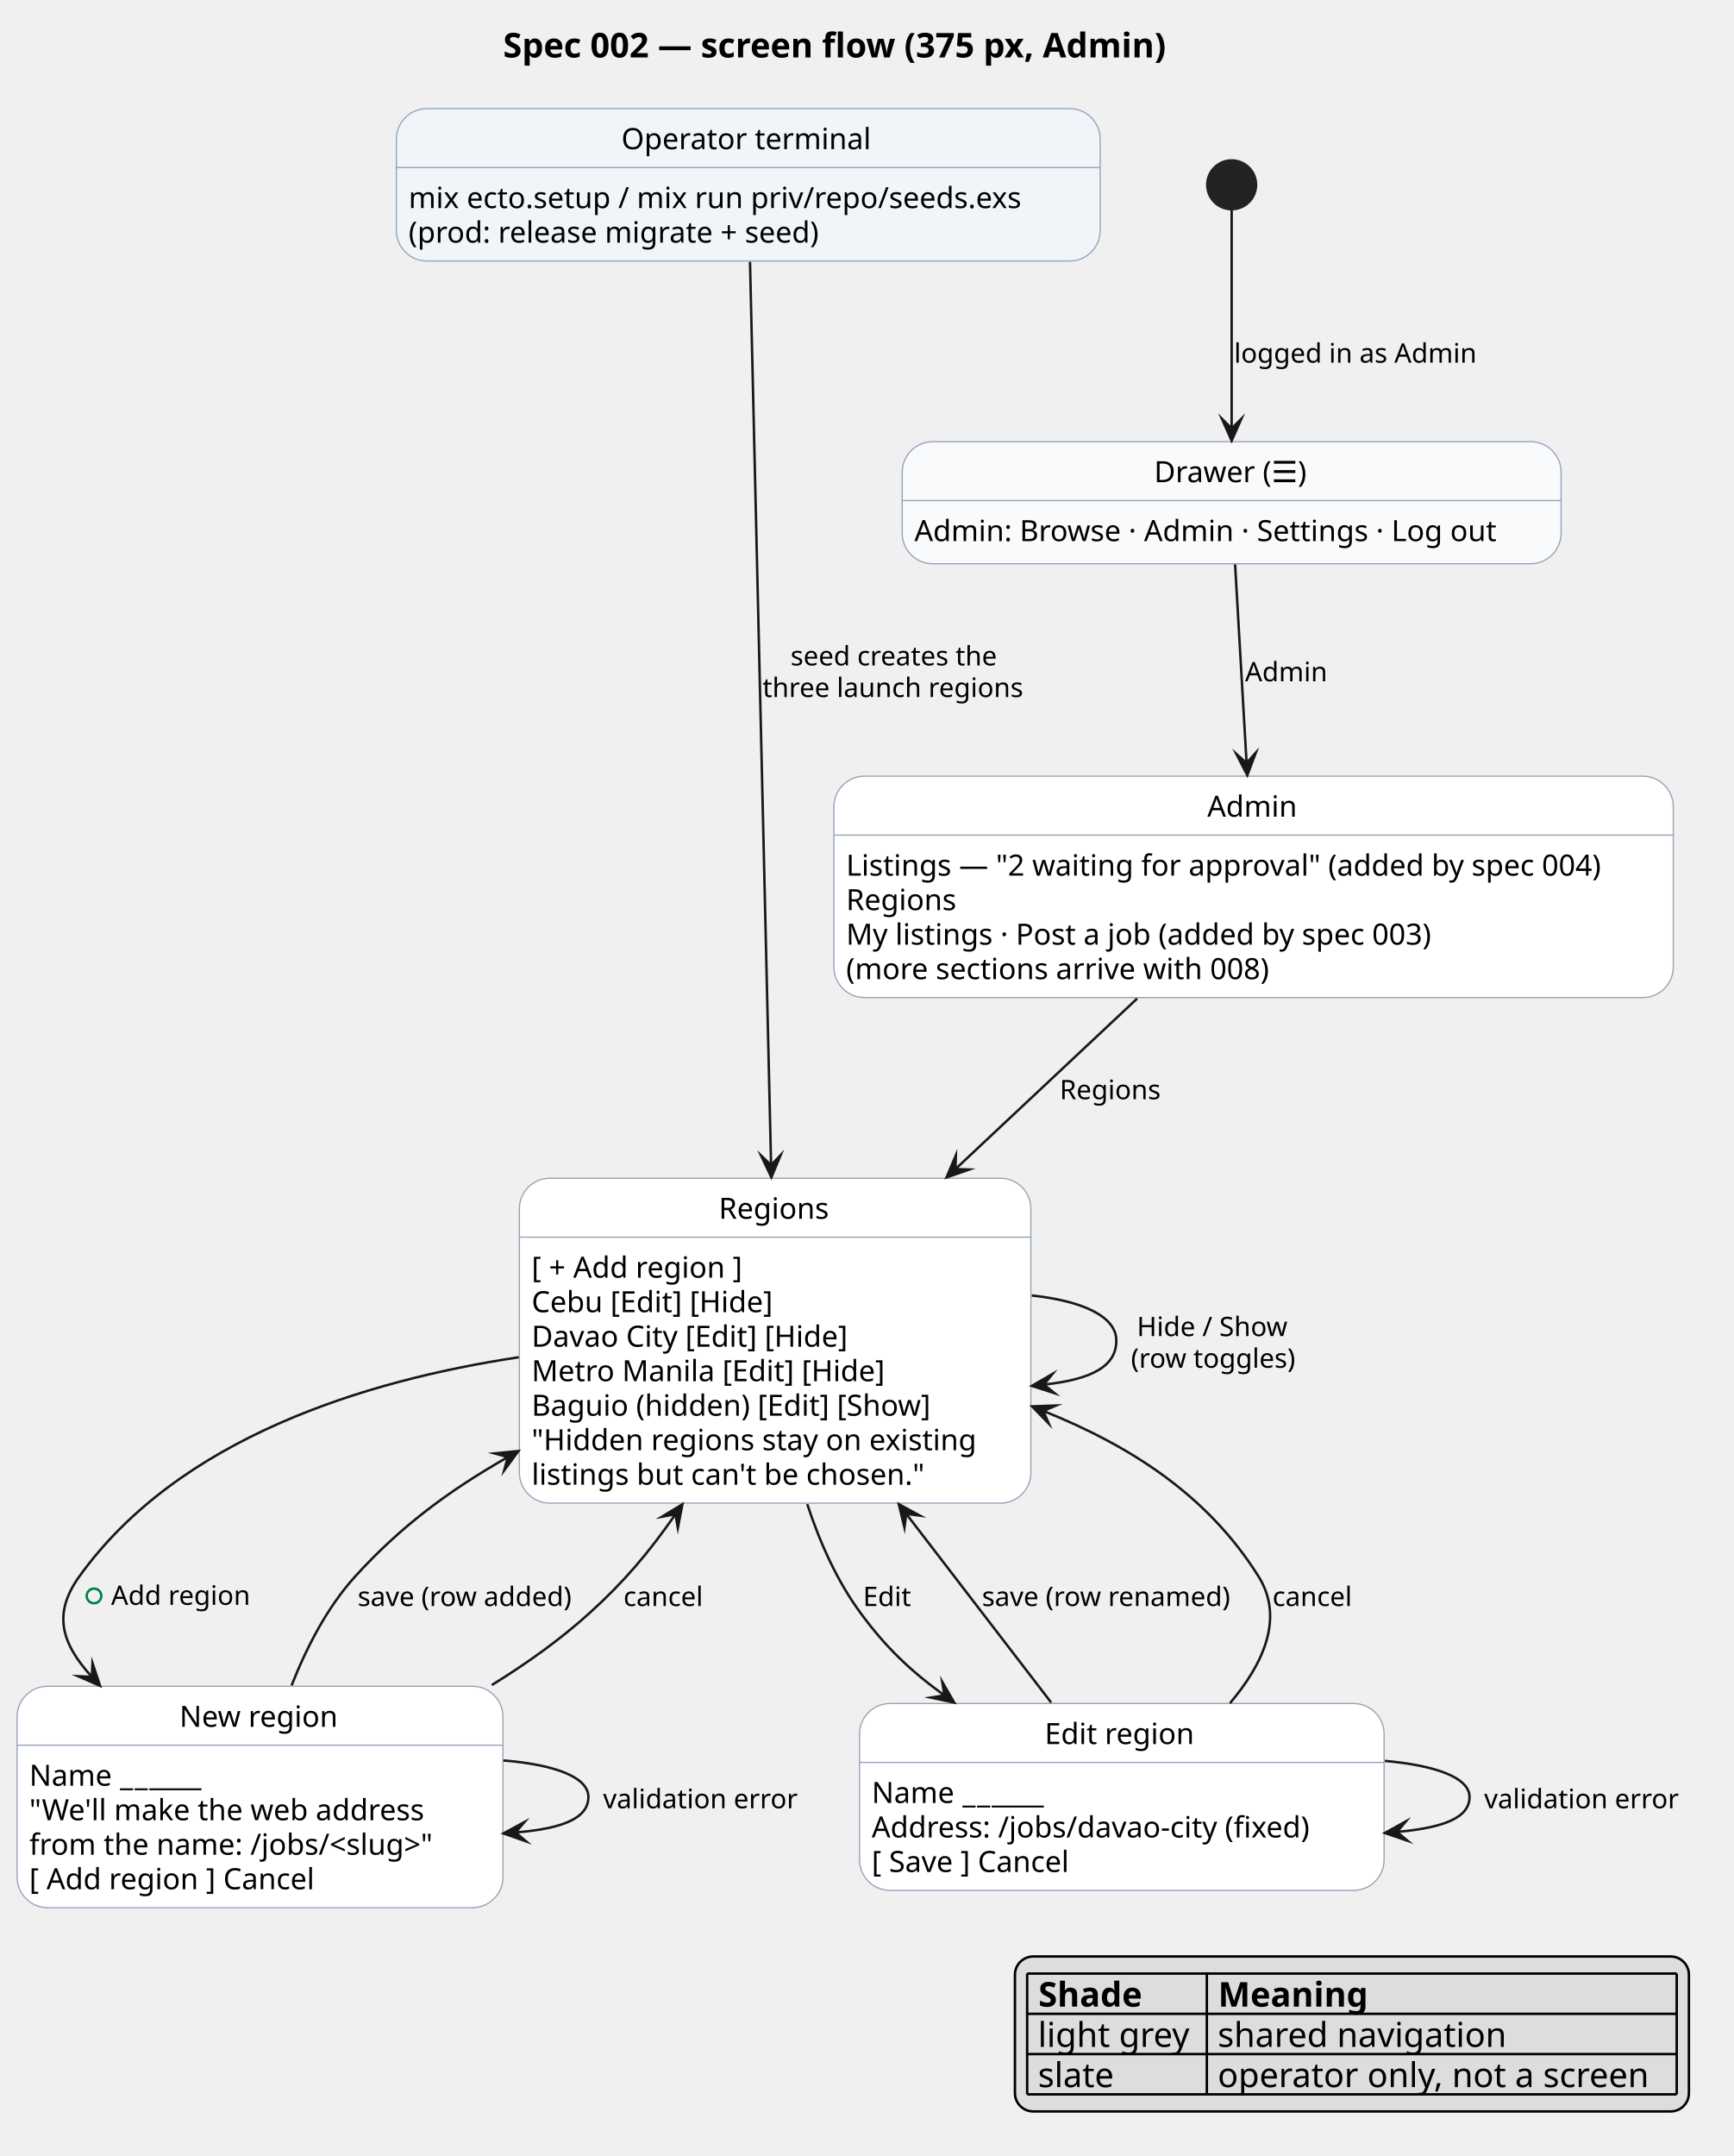
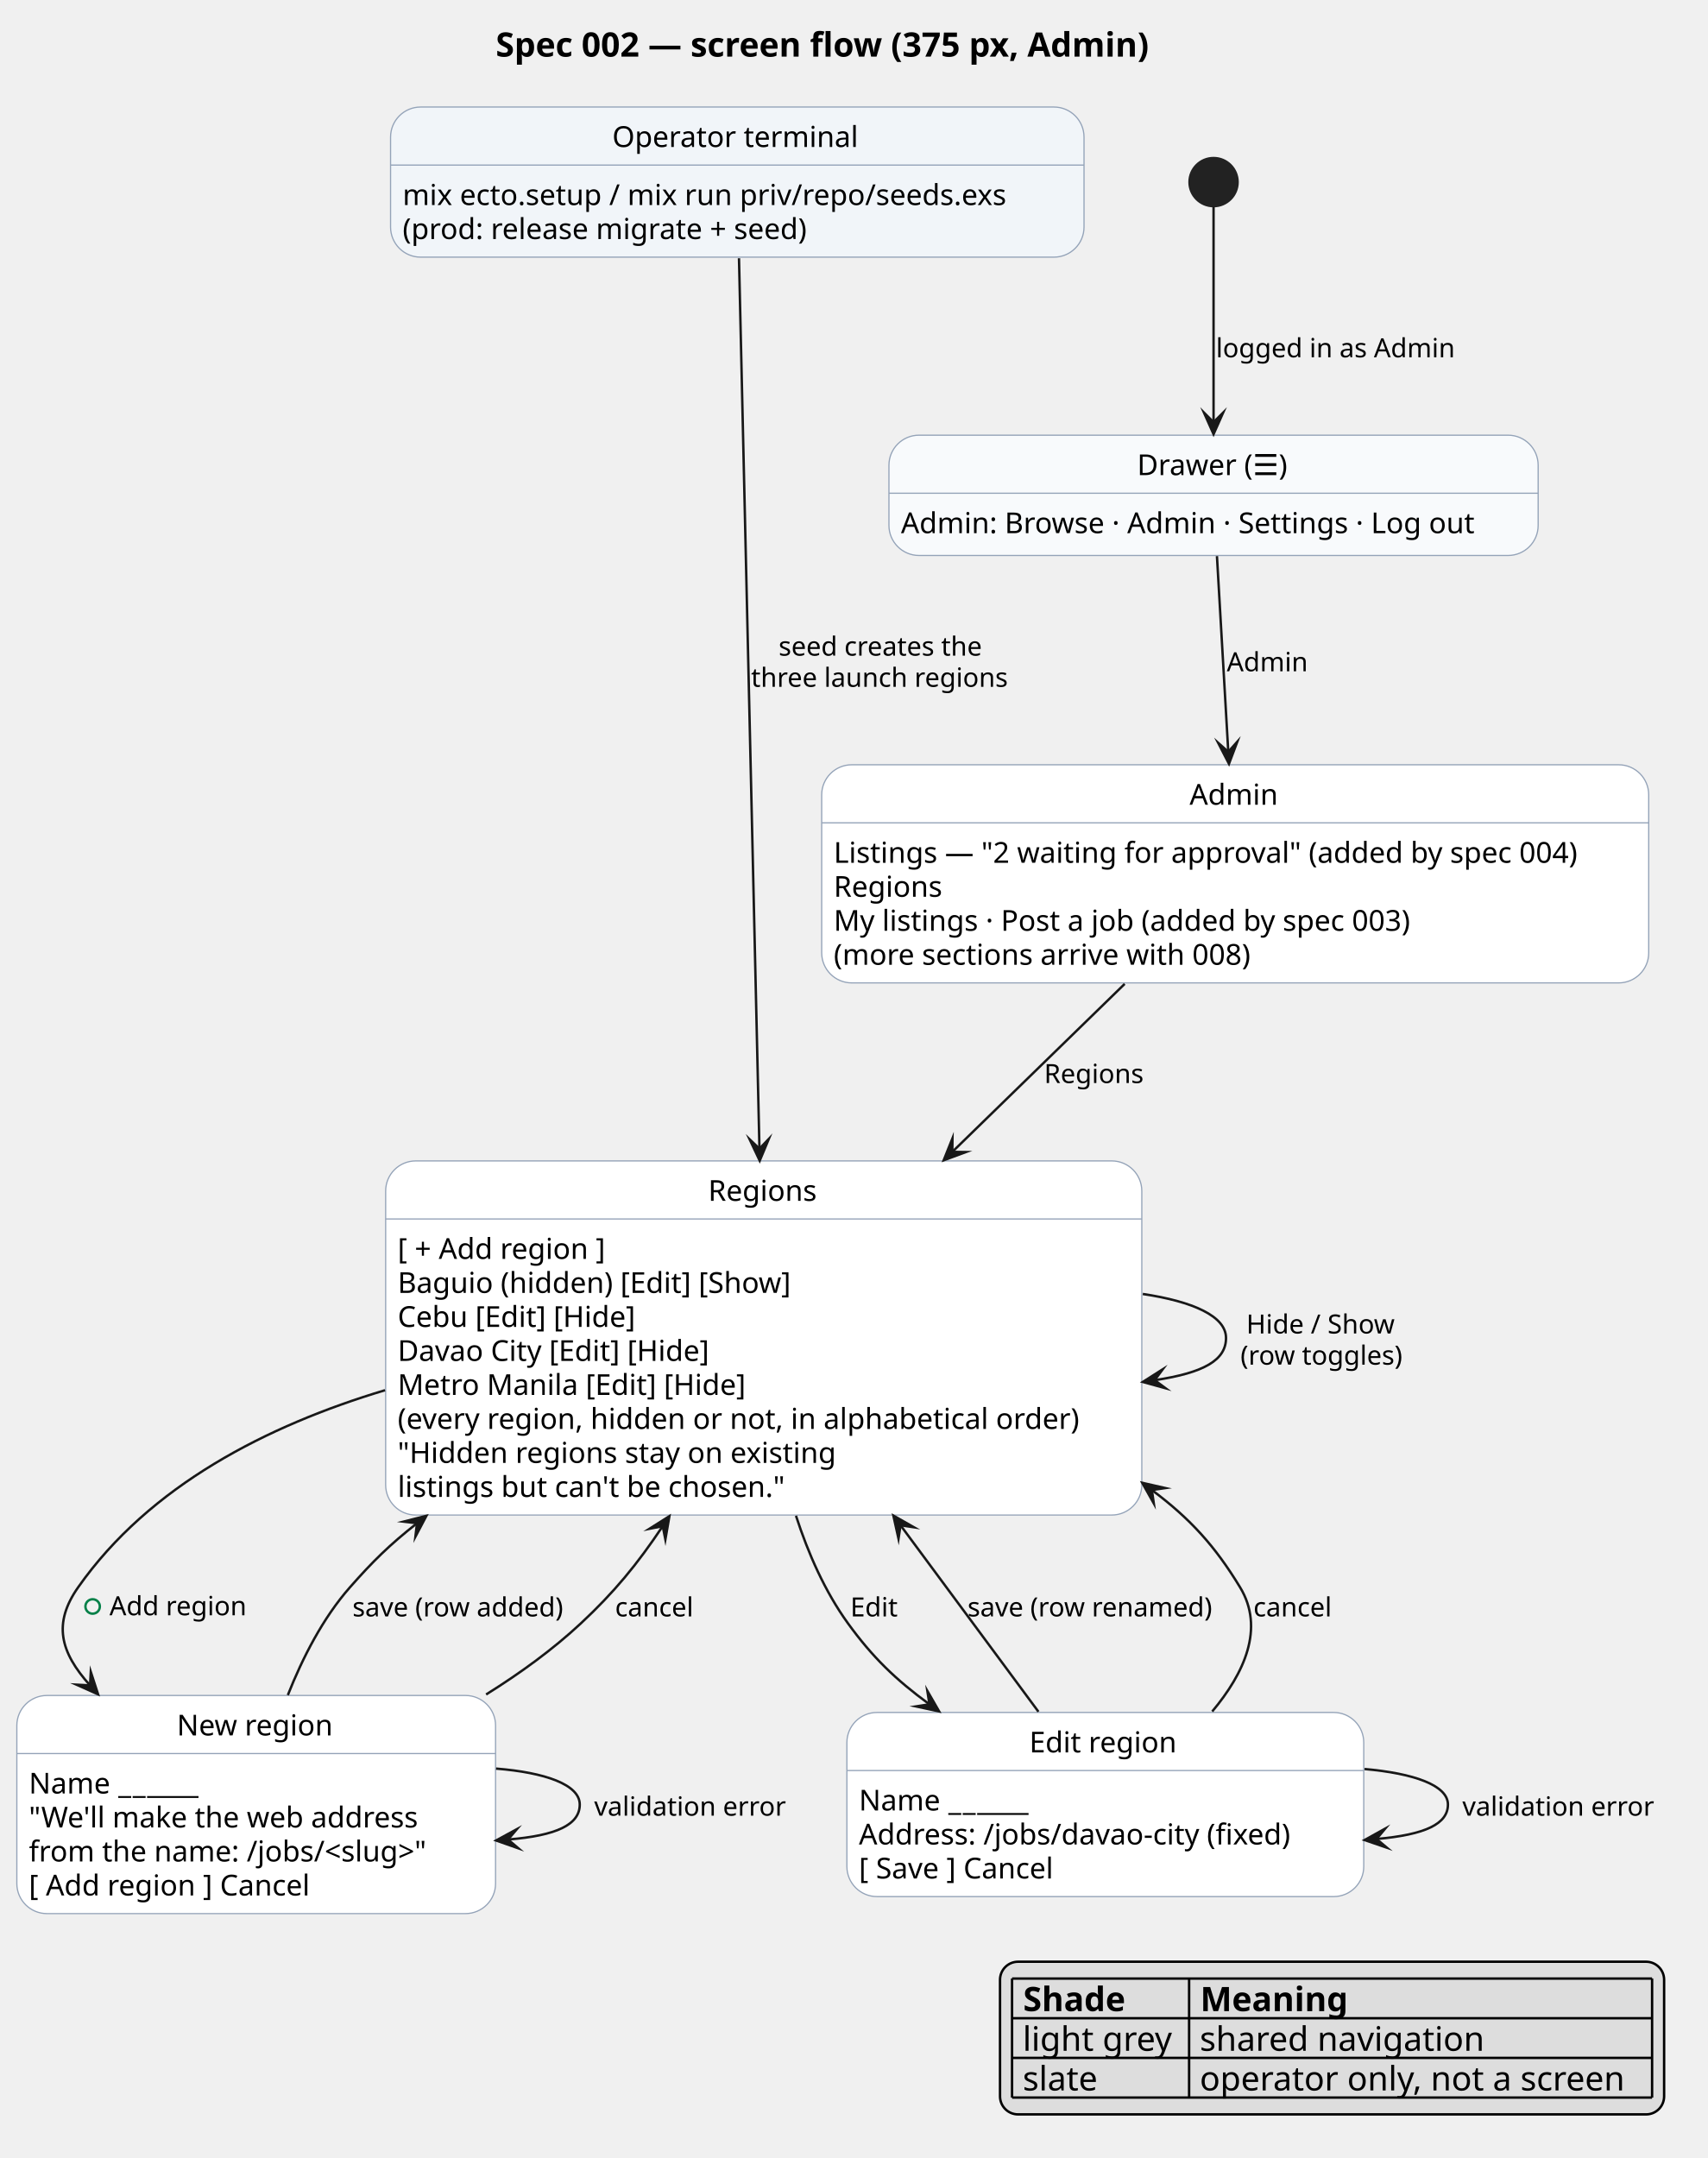
- <svg xmlns="http://www.w3.org/2000/svg" version="1.1" data-diagram-type="STATE" style="width:710px;height:883px;background:#FFFFFF;" width="710px" height="883px" viewBox="0 0 710 883" zoomAndPan="magnify" preserveAspectRatio="none" contentStyleType="text/css">
+ <svg xmlns="http://www.w3.org/2000/svg" version="1.1" data-diagram-type="STATE" style="width:710px;height:897px;background:#FFFFFF;" width="710px" height="897px" viewBox="0 0 710 897" zoomAndPan="magnify" preserveAspectRatio="none" contentStyleType="text/css">
  <defs />
  <g font-family="sans-serif" lengthAdjust="spacing">
    <g class="title" data-source-line="14">
      <text x="206.09" y="23.535" fill="#000" font-size="14" textLength="291.642" font-weight="700">Spec 002 — screen flow (375 px, Admin)</text>
    </g>
    <g class="entity" data-qualified-name="Drawer" id="ent0001" data-source-line="16">
      <rect x="369.56" y="180.888" width="269.896" height="50" fill="#F8FAFC" style="stroke:#94A3B8;stroke-width:0.5;" rx="12.5" ry="12.5" />
      <line x1="369.56" y1="205.021" x2="639.456" y2="205.021" style="stroke:#94A3B8;stroke-width:0.5;" />
      <text x="472.748" y="197.49" fill="#000" font-size="12" textLength="63.521">Drawer (☰)</text>
      <text x="374.56" y="221.623" fill="#000" font-size="12" textLength="249.896">Admin: Browse · Admin · Settings · Log out</text>
    </g>
    <g class="entity" data-qualified-name="Admin" id="ent0002" data-source-line="19">
      <rect x="341.6" y="317.888" width="343.818" height="90.664" fill="#FFF" style="stroke:#94A3B8;stroke-width:0.5;" rx="12.5" ry="12.5" />
      <line x1="341.6" y1="342.021" x2="685.418" y2="342.021" style="stroke:#94A3B8;stroke-width:0.5;" />
      <text x="494.534" y="334.49" fill="#000" font-size="12" textLength="37.951">Admin</text>
      <text x="346.6" y="358.623" fill="#000" font-size="12" textLength="323.818">Listings — "2 waiting for approval" (added by spec 004)</text>
      <text x="346.6" y="372.755" fill="#000" font-size="12" textLength="46.16">Regions</text>
      <text x="346.6" y="386.888" fill="#000" font-size="12" textLength="253.307">My listings · Post a job (added by spec 003)</text>
      <text x="346.6" y="401.021" fill="#000" font-size="12" textLength="181.23">(more sections arrive with 008)</text>
    </g>
    <g class="entity" data-qualified-name="Regions" id="ent0003" data-source-line="25">
-       <rect x="212.75" y="482.548" width="209.516" height="133.063" fill="#FFF" style="stroke:#94A3B8;stroke-width:0.5;" rx="12.5" ry="12.5" />
-       <line x1="212.75" y1="506.681" x2="422.266" y2="506.681" style="stroke:#94A3B8;stroke-width:0.5;" />
-       <text x="294.428" y="499.15" fill="#000" font-size="12" textLength="46.16">Regions</text>
-       <text x="217.75" y="523.283" fill="#000" font-size="12" textLength="93.281">[ + Add region ]</text>
-       <text x="217.75" y="537.415" fill="#000" font-size="12" textLength="151.09">Cebu              [Edit] [Hide]</text>
-       <text x="217.75" y="551.548" fill="#000" font-size="12" textLength="160.471">Davao City        [Edit] [Hide]</text>
-       <text x="217.75" y="565.681" fill="#000" font-size="12" textLength="166.289">Metro Manila      [Edit] [Hide]</text>
-       <text x="217.75" y="579.814" fill="#000" font-size="12" textLength="174.393">Baguio  (hidden)  [Edit] [Show]</text>
-       <text x="217.75" y="593.947" fill="#000" font-size="12" textLength="189.516">"Hidden regions stay on existing</text>
-       <text x="217.75" y="608.08" fill="#000" font-size="12" textLength="167.924">listings but can't be chosen."</text>
+       <rect x="160.33" y="482.548" width="314.352" height="147.195" fill="#FFF" style="stroke:#94A3B8;stroke-width:0.5;" rx="12.5" ry="12.5" />
+       <line x1="160.33" y1="506.681" x2="474.682" y2="506.681" style="stroke:#94A3B8;stroke-width:0.5;" />
+       <text x="294.426" y="499.15" fill="#000" font-size="12" textLength="46.16">Regions</text>
+       <text x="165.33" y="523.283" fill="#000" font-size="12" textLength="93.281">[ + Add region ]</text>
+       <text x="165.33" y="537.415" fill="#000" font-size="12" textLength="174.393">Baguio  (hidden)  [Edit] [Show]</text>
+       <text x="165.33" y="551.548" fill="#000" font-size="12" textLength="151.09">Cebu              [Edit] [Hide]</text>
+       <text x="165.33" y="565.681" fill="#000" font-size="12" textLength="160.471">Davao City        [Edit] [Hide]</text>
+       <text x="165.33" y="579.814" fill="#000" font-size="12" textLength="166.289">Metro Manila      [Edit] [Hide]</text>
+       <text x="165.33" y="593.947" fill="#000" font-size="12" textLength="294.352">(every region, hidden or not, in alphabetical order)</text>
+       <text x="165.33" y="608.08" fill="#000" font-size="12" textLength="189.516">"Hidden regions stay on existing</text>
+       <text x="165.33" y="622.212" fill="#000" font-size="12" textLength="167.924">listings but can't be chosen."</text>
    </g>
-     <g class="entity" data-qualified-name="New" id="ent0004" data-source-line="33">
-       <rect x="7" y="690.618" width="199.021" height="90.664" fill="#FFF" style="stroke:#94A3B8;stroke-width:0.5;" rx="12.5" ry="12.5" />
-       <line x1="7" y1="714.751" x2="206.021" y2="714.751" style="stroke:#94A3B8;stroke-width:0.5;" />
-       <text x="73.531" y="707.22" fill="#000" font-size="12" textLength="65.959">New region</text>
-       <text x="12" y="731.353" fill="#000" font-size="12" textLength="33.381">Name</text>
-       <text x="49.178" y="731.353" fill="#000" font-size="12" text-decoration="underline">_</text>
-       <text x="55.178" y="731.353" fill="#000" font-size="12" text-decoration="underline">_</text>
-       <text x="61.178" y="731.353" fill="#000" font-size="12" textLength="24">____</text>
-       <text x="12" y="745.485" fill="#000" font-size="12" textLength="165.504">"We'll make the web address</text>
-       <text x="12" y="759.618" fill="#000" font-size="12" textLength="179.021">from the name: /jobs/&lt;slug&gt;"</text>
-       <text x="12" y="773.751" fill="#000" font-size="12" textLength="130.014">[ Add region ]   Cancel</text>
+     <g class="entity" data-qualified-name="New" id="ent0004" data-source-line="34">
+       <rect x="7" y="704.748" width="199.021" height="90.664" fill="#FFF" style="stroke:#94A3B8;stroke-width:0.5;" rx="12.5" ry="12.5" />
+       <line x1="7" y1="728.881" x2="206.021" y2="728.881" style="stroke:#94A3B8;stroke-width:0.5;" />
+       <text x="73.531" y="721.35" fill="#000" font-size="12" textLength="65.959">New region</text>
+       <text x="12" y="745.483" fill="#000" font-size="12" textLength="33.381">Name</text>
+       <text x="49.178" y="745.483" fill="#000" font-size="12" text-decoration="underline">_</text>
+       <text x="55.178" y="745.483" fill="#000" font-size="12" text-decoration="underline">_</text>
+       <text x="61.178" y="745.483" fill="#000" font-size="12" textLength="24">____</text>
+       <text x="12" y="759.615" fill="#000" font-size="12" textLength="165.504">"We'll make the web address</text>
+       <text x="12" y="773.748" fill="#000" font-size="12" textLength="179.021">from the name: /jobs/&lt;slug&gt;"</text>
+       <text x="12" y="787.881" fill="#000" font-size="12" textLength="130.014">[ Add region ]   Cancel</text>
    </g>
-     <g class="entity" data-qualified-name="Edit" id="ent0005" data-source-line="38">
-       <rect x="352.08" y="697.678" width="214.871" height="76.531" fill="#FFF" style="stroke:#94A3B8;stroke-width:0.5;" rx="12.5" ry="12.5" />
-       <line x1="352.08" y1="721.811" x2="566.951" y2="721.811" style="stroke:#94A3B8;stroke-width:0.5;" />
-       <text x="427.928" y="714.28" fill="#000" font-size="12" textLength="63.176">Edit region</text>
-       <text x="357.08" y="738.413" fill="#000" font-size="12" textLength="33.381">Name</text>
-       <text x="394.258" y="738.413" fill="#000" font-size="12" text-decoration="underline">_</text>
-       <text x="400.258" y="738.413" fill="#000" font-size="12" text-decoration="underline">_</text>
-       <text x="406.258" y="738.413" fill="#000" font-size="12" textLength="24">____</text>
-       <text x="357.08" y="752.545" fill="#000" font-size="12" textLength="194.871">Address: /jobs/davao-city (fixed)</text>
-       <text x="357.08" y="766.678" fill="#000" font-size="12" textLength="91.453">[ Save ]   Cancel</text>
+     <g class="entity" data-qualified-name="Edit" id="ent0005" data-source-line="39">
+       <rect x="352.08" y="711.808" width="214.871" height="76.531" fill="#FFF" style="stroke:#94A3B8;stroke-width:0.5;" rx="12.5" ry="12.5" />
+       <line x1="352.08" y1="735.941" x2="566.951" y2="735.941" style="stroke:#94A3B8;stroke-width:0.5;" />
+       <text x="427.928" y="728.41" fill="#000" font-size="12" textLength="63.176">Edit region</text>
+       <text x="357.08" y="752.543" fill="#000" font-size="12" textLength="33.381">Name</text>
+       <text x="394.258" y="752.543" fill="#000" font-size="12" text-decoration="underline">_</text>
+       <text x="400.258" y="752.543" fill="#000" font-size="12" text-decoration="underline">_</text>
+       <text x="406.258" y="752.543" fill="#000" font-size="12" textLength="24">____</text>
+       <text x="357.08" y="766.675" fill="#000" font-size="12" textLength="194.871">Address: /jobs/davao-city (fixed)</text>
+       <text x="357.08" y="780.808" fill="#000" font-size="12" textLength="91.453">[ Save ]   Cancel</text>
    </g>
-     <g class="entity" data-qualified-name="Terminal" id="ent0006" data-source-line="43">
+     <g class="entity" data-qualified-name="Terminal" id="ent0006" data-source-line="44">
      <rect x="162.37" y="44.488" width="288.289" height="62.398" fill="#F1F5F9" style="stroke:#94A3B8;stroke-width:0.5;" rx="12.5" ry="12.5" />
      <line x1="162.37" y1="68.621" x2="450.659" y2="68.621" style="stroke:#94A3B8;stroke-width:0.5;" />
      <text x="254.533" y="61.09" fill="#000" font-size="12" textLength="103.963">Operator terminal</text>
      <text x="167.37" y="85.223" fill="#000" font-size="12" textLength="268.289">mix ecto.setup / mix run priv/repo/seeds.exs</text>
      <text x="167.37" y="99.355" fill="#000" font-size="12" textLength="176.801">(prod: release migrate + seed)</text>
    </g>
-     <g class="start_entity" data-qualified-name=".start." id="ent0007" data-source-line="47">
+     <g class="start_entity" data-qualified-name=".start." id="ent0007" data-source-line="48">
      <ellipse cx="504.51" cy="75.688" rx="10" ry="10" fill="#222" style="stroke:#222;stroke-width:1;" />
    </g>
-     <g class="link" data-entity-1="ent0007" data-entity-2="ent0001" id="lnk8" data-source-line="47" data-link-type="dependency">
-       <path d="M504.51,85.908 C504.51,105.488 504.51,146.758 504.51,175.488" style="stroke:#181818;stroke-width:1;" fill="none" id="*start*-to-Drawer" />
+     <g class="link" data-entity-1="ent0007" data-entity-2="ent0001" id="lnk8" data-source-line="48" data-link-type="dependency">
+       <path d="M504.51,85.908 C504.51,105.478 504.51,146.758 504.51,175.488" style="stroke:#181818;stroke-width:1;" fill="none" id="*start*-to-Drawer" />
      <polygon points="504.51,180.488,508.51,171.488,504.51,175.488,500.51,171.488,504.51,180.488" fill="#181818" style="stroke:#181818;stroke-width:1;stroke-linejoin:miter;stroke-miterlimit:10;" />
      <text x="505.51" y="148.523" fill="#000" font-size="11" textLength="103.625">logged in as Admin</text>
    </g>
-     <g class="link" data-entity-1="ent0001" data-entity-2="ent0002" id="lnk9" data-source-line="48" data-link-type="dependency">
-       <path d="M505.92,231.158 C507.25,254.198 509.001,284.397 510.631,312.507" style="stroke:#181818;stroke-width:1;" fill="none" id="Drawer-to-Admin" />
+     <g class="link" data-entity-1="ent0001" data-entity-2="ent0002" id="lnk9" data-source-line="49" data-link-type="dependency">
+       <path d="M505.92,231.158 C507.25,254.198 509.001,284.387 510.631,312.507" style="stroke:#181818;stroke-width:1;" fill="none" id="Drawer-to-Admin" />
      <polygon points="510.92,317.498,514.392,308.282,510.631,312.507,506.406,308.745,510.92,317.498" fill="#181818" style="stroke:#181818;stroke-width:1;stroke-linejoin:miter;stroke-miterlimit:10;" />
      <text x="510.01" y="279.023" fill="#000" font-size="11" textLength="34.789">Admin</text>
    </g>
-     <g class="link" data-entity-1="ent0002" data-entity-2="ent0003" id="lnk10" data-source-line="49" data-link-type="dependency">
-       <path d="M465.81,408.958 C442.36,430.968 417.277,454.498 391.367,478.798" style="stroke:#181818;stroke-width:1;" fill="none" id="Admin-to-Regions" />
-       <polygon points="387.72,482.218,397.021,478.979,391.367,478.798,391.548,473.144,387.72,482.218" fill="#181818" style="stroke:#181818;stroke-width:1;stroke-linejoin:miter;stroke-miterlimit:10;" />
+     <g class="link" data-entity-1="ent0002" data-entity-2="ent0003" id="lnk10" data-source-line="50" data-link-type="dependency">
+       <path d="M467.56,408.978 C445.15,430.808 421.221,454.119 395.901,478.789" style="stroke:#181818;stroke-width:1;" fill="none" id="Admin-to-Regions" />
+       <polygon points="392.32,482.278,401.558,478.863,395.901,478.789,395.975,473.133,392.32,482.278" fill="#181818" style="stroke:#181818;stroke-width:1;stroke-linejoin:miter;stroke-miterlimit:10;" />
      <text x="434.07" y="450.183" fill="#000" font-size="11" textLength="42.313">Regions</text>
    </g>
-     <g class="link" data-entity-1="ent0003" data-entity-2="ent0004" id="lnk11" data-source-line="50" data-link-type="dependency">
-       <path d="M212.49,555.868 C149.24,565.428 73.27,588.958 32.51,645.618 C21.69,660.658 24.832,672.723 37.622,686.753" style="stroke:#181818;stroke-width:1;" fill="none" id="Regions-to-New" />
-       <polygon points="40.99,690.448,37.883,681.102,37.622,686.753,31.971,686.492,40.99,690.448" fill="#181818" style="stroke:#181818;stroke-width:1;stroke-linejoin:miter;stroke-miterlimit:10;" />
+     <g class="link" data-entity-1="ent0003" data-entity-2="ent0004" id="lnk11" data-source-line="51" data-link-type="dependency">
+       <path d="M160.07,577.858 C111.1,592.538 62.22,617.468 32.51,659.748 C21.97,674.738 24.938,686.639 37.438,700.549" style="stroke:#181818;stroke-width:1;" fill="none" id="Regions-to-New" />
+       <polygon points="40.78,704.268,37.74,694.9,37.438,700.549,31.789,700.248,40.78,704.268" fill="#181818" style="stroke:#181818;stroke-width:1;stroke-linejoin:miter;stroke-miterlimit:10;" />
      <g data-visibility-modifier="PUBLIC_METHOD">
-         <ellipse cx="38.51" cy="653.618" rx="3" ry="3" fill="none" style="stroke:#038048;stroke-width:1;" />
+         <ellipse cx="38.51" cy="667.748" rx="3" ry="3" fill="none" style="stroke:#038048;stroke-width:1;" />
      </g>
-       <text x="45.51" y="657.276" fill="#000" font-size="11" textLength="59.168">Add region</text>
+       <text x="45.51" y="671.406" fill="#000" font-size="11" textLength="59.168">Add region</text>
    </g>
-     <g class="link" data-entity-1="ent0004" data-entity-2="ent0003" id="lnk12" data-source-line="51" data-link-type="dependency">
-       <path d="M119.45,690.268 C125.52,674.838 134.01,658.258 145.51,645.618 C164.12,625.138 183.826,610.535 208.016,596.745" style="stroke:#181818;stroke-width:1;" fill="none" id="New-to-Regions" />
-       <polygon points="212.36,594.268,202.56,595.251,208.016,596.745,206.522,602.201,212.36,594.268" fill="#181818" style="stroke:#181818;stroke-width:1;stroke-linejoin:miter;stroke-miterlimit:10;" />
-       <text x="146.51" y="657.753" fill="#000" font-size="11" textLength="90.326">save (row added)</text>
+     <g class="link" data-entity-1="ent0004" data-entity-2="ent0003" id="lnk12" data-source-line="52" data-link-type="dependency">
+       <path d="M119.66,704.588 C125.76,689.178 134.21,672.568 145.51,659.748 C154.94,649.048 161.823,642.244 173.353,633.154" style="stroke:#181818;stroke-width:1;" fill="none" id="New-to-Regions" />
+       <polygon points="177.28,630.058,167.736,632.489,173.353,633.154,172.689,638.772,177.28,630.058" fill="#181818" style="stroke:#181818;stroke-width:1;stroke-linejoin:miter;stroke-miterlimit:10;" />
+       <text x="146.51" y="671.883" fill="#000" font-size="11" textLength="90.326">save (row added)</text>
    </g>
-     <g class="link" data-entity-1="ent0004" data-entity-2="ent0003" id="lnk14" data-source-line="53" data-link-type="dependency">
-       <path d="M201.46,690.118 C215.65,681.358 229.51,671.478 241.51,660.618 C255.67,647.798 265.692,635.951 276.672,620.191" style="stroke:#181818;stroke-width:1;" fill="none" id="New-to-Regions-1" />
-       <polygon points="279.53,616.088,271.103,621.186,276.672,620.191,277.667,625.759,279.53,616.088" fill="#181818" style="stroke:#181818;stroke-width:1;stroke-linejoin:miter;stroke-miterlimit:10;" />
-       <text x="255.38" y="657.753" fill="#000" font-size="11" textLength="33.478">cancel</text>
+     <g class="link" data-entity-1="ent0004" data-entity-2="ent0003" id="lnk14" data-source-line="54" data-link-type="dependency">
+       <path d="M202.09,704.328 C216.11,695.588 229.77,685.688 241.51,674.748 C255.29,661.898 264.922,650.216 275.512,634.366" style="stroke:#181818;stroke-width:1;" fill="none" id="New-to-Regions-1" />
+       <polygon points="278.29,630.208,269.964,635.469,275.512,634.366,276.616,639.914,278.29,630.208" fill="#181818" style="stroke:#181818;stroke-width:1;stroke-linejoin:miter;stroke-miterlimit:10;" />
+       <text x="255.7" y="671.883" fill="#000" font-size="11" textLength="33.478">cancel</text>
    </g>
-     <g class="link" data-entity-1="ent0004" data-entity-2="ent0004" id="lnk13" data-source-line="52" data-link-type="dependency">
-       <path d="M206.23,721.008 C226.51,722.638 241.02,727.618 241.02,735.948 C241.02,744.278 231.494,748.858 211.214,750.488" style="stroke:#181818;stroke-width:1;" fill="none" id="New-to-New" />
-       <polygon points="206.23,750.888,215.522,754.154,211.214,750.488,214.881,746.18,206.23,750.888" fill="#181818" style="stroke:#181818;stroke-width:1;stroke-linejoin:miter;stroke-miterlimit:10;" />
-       <text x="247.02" y="740.583" fill="#000" font-size="11" textLength="81.872">validation error</text>
+     <g class="link" data-entity-1="ent0004" data-entity-2="ent0004" id="lnk13" data-source-line="53" data-link-type="dependency">
+       <path d="M206.23,735.138 C226.51,736.768 241.02,741.748 241.02,750.078 C241.02,758.408 231.494,762.988 211.214,764.618" style="stroke:#181818;stroke-width:1;" fill="none" id="New-to-New" />
+       <polygon points="206.23,765.018,215.522,768.284,211.214,764.618,214.881,760.31,206.23,765.018" fill="#181818" style="stroke:#181818;stroke-width:1;stroke-linejoin:miter;stroke-miterlimit:10;" />
+       <text x="247.02" y="754.713" fill="#000" font-size="11" textLength="81.872">validation error</text>
    </g>
-     <g class="link" data-entity-1="ent0003" data-entity-2="ent0005" id="lnk15" data-source-line="54" data-link-type="dependency">
-       <path d="M330.66,616.018 C335.78,631.608 342.84,647.488 352.51,660.618 C362.84,674.638 372.597,684.007 386.837,694.367" style="stroke:#181818;stroke-width:1;" fill="none" id="Regions-to-Edit" />
-       <polygon points="390.88,697.308,385.955,688.779,386.837,694.367,381.249,695.248,390.88,697.308" fill="#181818" style="stroke:#181818;stroke-width:1;stroke-linejoin:miter;stroke-miterlimit:10;" />
-       <text x="353.51" y="657.753" fill="#000" font-size="11" textLength="20.179">Edit</text>
+     <g class="link" data-entity-1="ent0003" data-entity-2="ent0005" id="lnk15" data-source-line="55" data-link-type="dependency">
+       <path d="M330.91,630.048 C335.99,645.728 342.96,661.538 352.51,674.748 C362.66,688.758 372.253,698.089 386.393,708.419" style="stroke:#181818;stroke-width:1;" fill="none" id="Regions-to-Edit" />
+       <polygon points="390.43,711.368,385.522,702.829,386.393,708.419,380.803,709.289,390.43,711.368" fill="#181818" style="stroke:#181818;stroke-width:1;stroke-linejoin:miter;stroke-miterlimit:10;" />
+       <text x="353.51" y="671.883" fill="#000" font-size="11" textLength="20.179">Edit</text>
    </g>
-     <g class="link" data-entity-1="ent0005" data-entity-2="ent0003" id="lnk16" data-source-line="55" data-link-type="dependency">
-       <path d="M430.58,697.278 C412.65,673.938 392.166,647.273 371.216,620.003" style="stroke:#181818;stroke-width:1;" fill="none" id="Edit-to-Regions" />
-       <polygon points="368.17,616.038,370.481,625.612,371.216,620.003,376.825,620.738,368.17,616.038" fill="#181818" style="stroke:#181818;stroke-width:1;stroke-linejoin:miter;stroke-miterlimit:10;" />
-       <text x="402.23" y="657.753" fill="#000" font-size="11" textLength="104.205">save (row renamed)</text>
+     <g class="link" data-entity-1="ent0005" data-entity-2="ent0003" id="lnk16" data-source-line="56" data-link-type="dependency">
+       <path d="M431.71,711.498 C414.54,688.298 394.923,661.789 374.373,633.999" style="stroke:#181818;stroke-width:1;" fill="none" id="Edit-to-Regions" />
+       <polygon points="371.4,629.978,373.535,639.593,374.373,633.999,379.967,634.836,371.4,629.978" fill="#181818" style="stroke:#181818;stroke-width:1;stroke-linejoin:miter;stroke-miterlimit:10;" />
+       <text x="402.23" y="671.883" fill="#000" font-size="11" textLength="104.205">save (row renamed)</text>
    </g>
-     <g class="link" data-entity-1="ent0005" data-entity-2="ent0003" id="lnk18" data-source-line="57" data-link-type="dependency">
-       <path d="M503.82,697.558 C517.38,681.558 526.22,662.668 515.51,645.618 C494.61,612.318 463.109,592.213 427.389,577.853" style="stroke:#181818;stroke-width:1;" fill="none" id="Edit-to-Regions-1" />
-       <polygon points="422.75,575.988,429.608,583.057,427.389,577.853,432.592,575.634,422.75,575.988" fill="#181818" style="stroke:#181818;stroke-width:1;stroke-linejoin:miter;stroke-miterlimit:10;" />
-       <text x="521.23" y="657.753" fill="#000" font-size="11" textLength="33.478">cancel</text>
+     <g class="link" data-entity-1="ent0005" data-entity-2="ent0003" id="lnk18" data-source-line="58" data-link-type="dependency">
+       <path d="M503.95,711.398 C517.26,695.518 525.88,676.788 515.51,659.748 C505.15,642.708 494.954,631.372 478.864,619.342" style="stroke:#181818;stroke-width:1;" fill="none" id="Edit-to-Regions-1" />
+       <polygon points="474.86,616.348,479.673,624.941,478.864,619.342,484.463,618.534,474.86,616.348" fill="#181818" style="stroke:#181818;stroke-width:1;stroke-linejoin:miter;stroke-miterlimit:10;" />
+       <text x="521.07" y="671.883" fill="#000" font-size="11" textLength="33.478">cancel</text>
    </g>
-     <g class="link" data-entity-1="ent0005" data-entity-2="ent0005" id="lnk17" data-source-line="56" data-link-type="dependency">
-       <path d="M567.28,721.188 C587.6,722.978 601.95,727.898 601.95,735.948 C601.95,743.998 592.581,748.48 572.261,750.27" style="stroke:#181818;stroke-width:1;" fill="none" id="Edit-to-Edit" />
-       <polygon points="567.28,750.708,576.596,753.903,572.261,750.27,575.894,745.934,567.28,750.708" fill="#181818" style="stroke:#181818;stroke-width:1;stroke-linejoin:miter;stroke-miterlimit:10;" />
-       <text x="607.95" y="740.583" fill="#000" font-size="11" textLength="81.872">validation error</text>
+     <g class="link" data-entity-1="ent0005" data-entity-2="ent0005" id="lnk17" data-source-line="57" data-link-type="dependency">
+       <path d="M567.28,735.318 C587.6,737.108 601.95,742.028 601.95,750.078 C601.95,758.128 592.581,762.61 572.261,764.4" style="stroke:#181818;stroke-width:1;" fill="none" id="Edit-to-Edit" />
+       <polygon points="567.28,764.838,576.596,768.033,572.261,764.4,575.894,760.064,567.28,764.838" fill="#181818" style="stroke:#181818;stroke-width:1;stroke-linejoin:miter;stroke-miterlimit:10;" />
+       <text x="607.95" y="754.713" fill="#000" font-size="11" textLength="81.872">validation error</text>
    </g>
-     <g class="link" data-entity-1="ent0003" data-entity-2="ent0003" id="lnk19" data-source-line="58" data-link-type="dependency">
-       <path d="M422.65,530.568 C442.91,532.748 457.27,538.918 457.27,549.078 C457.27,559.248 447.881,564.883 427.621,567.063" style="stroke:#181818;stroke-width:1;" fill="none" id="Regions-to-Regions" />
-       <polygon points="422.65,567.598,432.026,570.612,427.621,567.063,431.17,562.658,422.65,567.598" fill="#181818" style="stroke:#181818;stroke-width:1;stroke-linejoin:miter;stroke-miterlimit:10;" />
-       <text x="465.692" y="547.213" fill="#000" font-size="11" textLength="65.028">Hide / Show</text>
-       <text x="463.27" y="560.168" fill="#000" font-size="11" textLength="69.873">(row toggles)</text>
+     <g class="link" data-entity-1="ent0003" data-entity-2="ent0003" id="lnk19" data-source-line="59" data-link-type="dependency">
+       <path d="M475.09,537.858 C495.89,540.978 509.69,547.078 509.69,556.148 C509.69,565.218 500.835,570.579 480.035,573.689" style="stroke:#181818;stroke-width:1;" fill="none" id="Regions-to-Regions" />
+       <polygon points="475.09,574.428,484.583,577.053,480.035,573.689,483.4,569.141,475.09,574.428" fill="#181818" style="stroke:#181818;stroke-width:1;stroke-linejoin:miter;stroke-miterlimit:10;" />
+       <text x="518.112" y="554.283" fill="#000" font-size="11" textLength="65.028">Hide / Show</text>
+       <text x="515.69" y="567.238" fill="#000" font-size="11" textLength="69.873">(row toggles)</text>
    </g>
-     <g class="link" data-entity-1="ent0006" data-entity-2="ent0003" id="lnk20" data-source-line="59" data-link-type="dependency">
-       <path d="M307.22,107.258 C308.98,182.638 313.443,373.81 315.853,477.17" style="stroke:#181818;stroke-width:1;" fill="none" id="Terminal-to-Regions" />
-       <polygon points="315.97,482.168,319.759,473.077,315.853,477.17,311.761,473.264,315.97,482.168" fill="#181818" style="stroke:#181818;stroke-width:1;stroke-linejoin:miter;stroke-miterlimit:10;" />
-       <text x="323.82" y="272.523" fill="#000" font-size="11" textLength="87.006">seed creates the</text>
-       <text x="312.38" y="285.478" fill="#000" font-size="11" textLength="109.887">three launch regions</text>
+     <g class="link" data-entity-1="ent0006" data-entity-2="ent0003" id="lnk20" data-source-line="60" data-link-type="dependency">
+       <path d="M307.22,107.348 C308.94,182.208 313.275,371.01 315.725,477.47" style="stroke:#181818;stroke-width:1;" fill="none" id="Terminal-to-Regions" />
+       <polygon points="315.84,482.468,319.632,473.379,315.725,477.47,311.634,473.563,315.84,482.468" fill="#181818" style="stroke:#181818;stroke-width:1;stroke-linejoin:miter;stroke-miterlimit:10;" />
+       <text x="323.69" y="272.523" fill="#000" font-size="11" textLength="87.006">seed creates the</text>
+       <text x="312.25" y="285.478" fill="#000" font-size="11" textLength="109.887">three launch regions</text>
    </g>
-     <g class="legend" data-source-line="62">
-       <rect x="415.74" y="801.282" width="276.082" height="63.465" fill="#DDD" style="stroke:#000;stroke-width:1;" rx="7.5" ry="7.5" />
-       <text x="425.354" y="821.818" fill="#000" font-size="14" textLength="42.902" font-weight="700">Shade</text>
-       <text x="498.963" y="821.818" fill="#000" font-size="14" textLength="61.318" font-weight="700">Meaning</text>
-       <text x="425.169" y="838.306" fill="#000" font-size="14" textLength="64.75">light grey</text>
-       <text x="498.779" y="838.306" fill="#000" font-size="14" textLength="121.071">shared navigation</text>
-       <text x="425.169" y="854.794" fill="#000" font-size="14" textLength="31.951">slate</text>
-       <text x="498.779" y="854.794" fill="#000" font-size="14" textLength="183.613">operator only, not a screen</text>
-       <line x1="420.74" y1="808.282" x2="686.822" y2="808.282" style="stroke:#000;stroke-width:1;" />
-       <line x1="420.74" y1="824.771" x2="686.822" y2="824.771" style="stroke:#000;stroke-width:1;" />
-       <line x1="420.74" y1="841.259" x2="686.822" y2="841.259" style="stroke:#000;stroke-width:1;" />
-       <line x1="420.74" y1="857.747" x2="686.822" y2="857.747" style="stroke:#000;stroke-width:1;" />
-       <line x1="420.74" y1="808.282" x2="420.74" y2="857.747" style="stroke:#000;stroke-width:1;" />
-       <line x1="494.349" y1="808.282" x2="494.349" y2="857.747" style="stroke:#000;stroke-width:1;" />
-       <line x1="686.822" y1="808.282" x2="686.822" y2="857.747" style="stroke:#000;stroke-width:1;" />
+     <g class="legend" data-source-line="63">
+       <rect x="415.74" y="815.412" width="276.082" height="63.465" fill="#DDD" style="stroke:#000;stroke-width:1;" rx="7.5" ry="7.5" />
+       <text x="425.354" y="835.948" fill="#000" font-size="14" textLength="42.902" font-weight="700">Shade</text>
+       <text x="498.963" y="835.948" fill="#000" font-size="14" textLength="61.318" font-weight="700">Meaning</text>
+       <text x="425.169" y="852.436" fill="#000" font-size="14" textLength="64.75">light grey</text>
+       <text x="498.779" y="852.436" fill="#000" font-size="14" textLength="121.071">shared navigation</text>
+       <text x="425.169" y="868.924" fill="#000" font-size="14" textLength="31.951">slate</text>
+       <text x="498.779" y="868.924" fill="#000" font-size="14" textLength="183.613">operator only, not a screen</text>
+       <line x1="420.74" y1="822.412" x2="686.822" y2="822.412" style="stroke:#000;stroke-width:1;" />
+       <line x1="420.74" y1="838.901" x2="686.822" y2="838.901" style="stroke:#000;stroke-width:1;" />
+       <line x1="420.74" y1="855.389" x2="686.822" y2="855.389" style="stroke:#000;stroke-width:1;" />
+       <line x1="420.74" y1="871.877" x2="686.822" y2="871.877" style="stroke:#000;stroke-width:1;" />
+       <line x1="420.74" y1="822.412" x2="420.74" y2="871.877" style="stroke:#000;stroke-width:1;" />
+       <line x1="494.349" y1="822.412" x2="494.349" y2="871.877" style="stroke:#000;stroke-width:1;" />
+       <line x1="686.822" y1="822.412" x2="686.822" y2="871.877" style="stroke:#000;stroke-width:1;" />
    </g>
  </g>
</svg>
